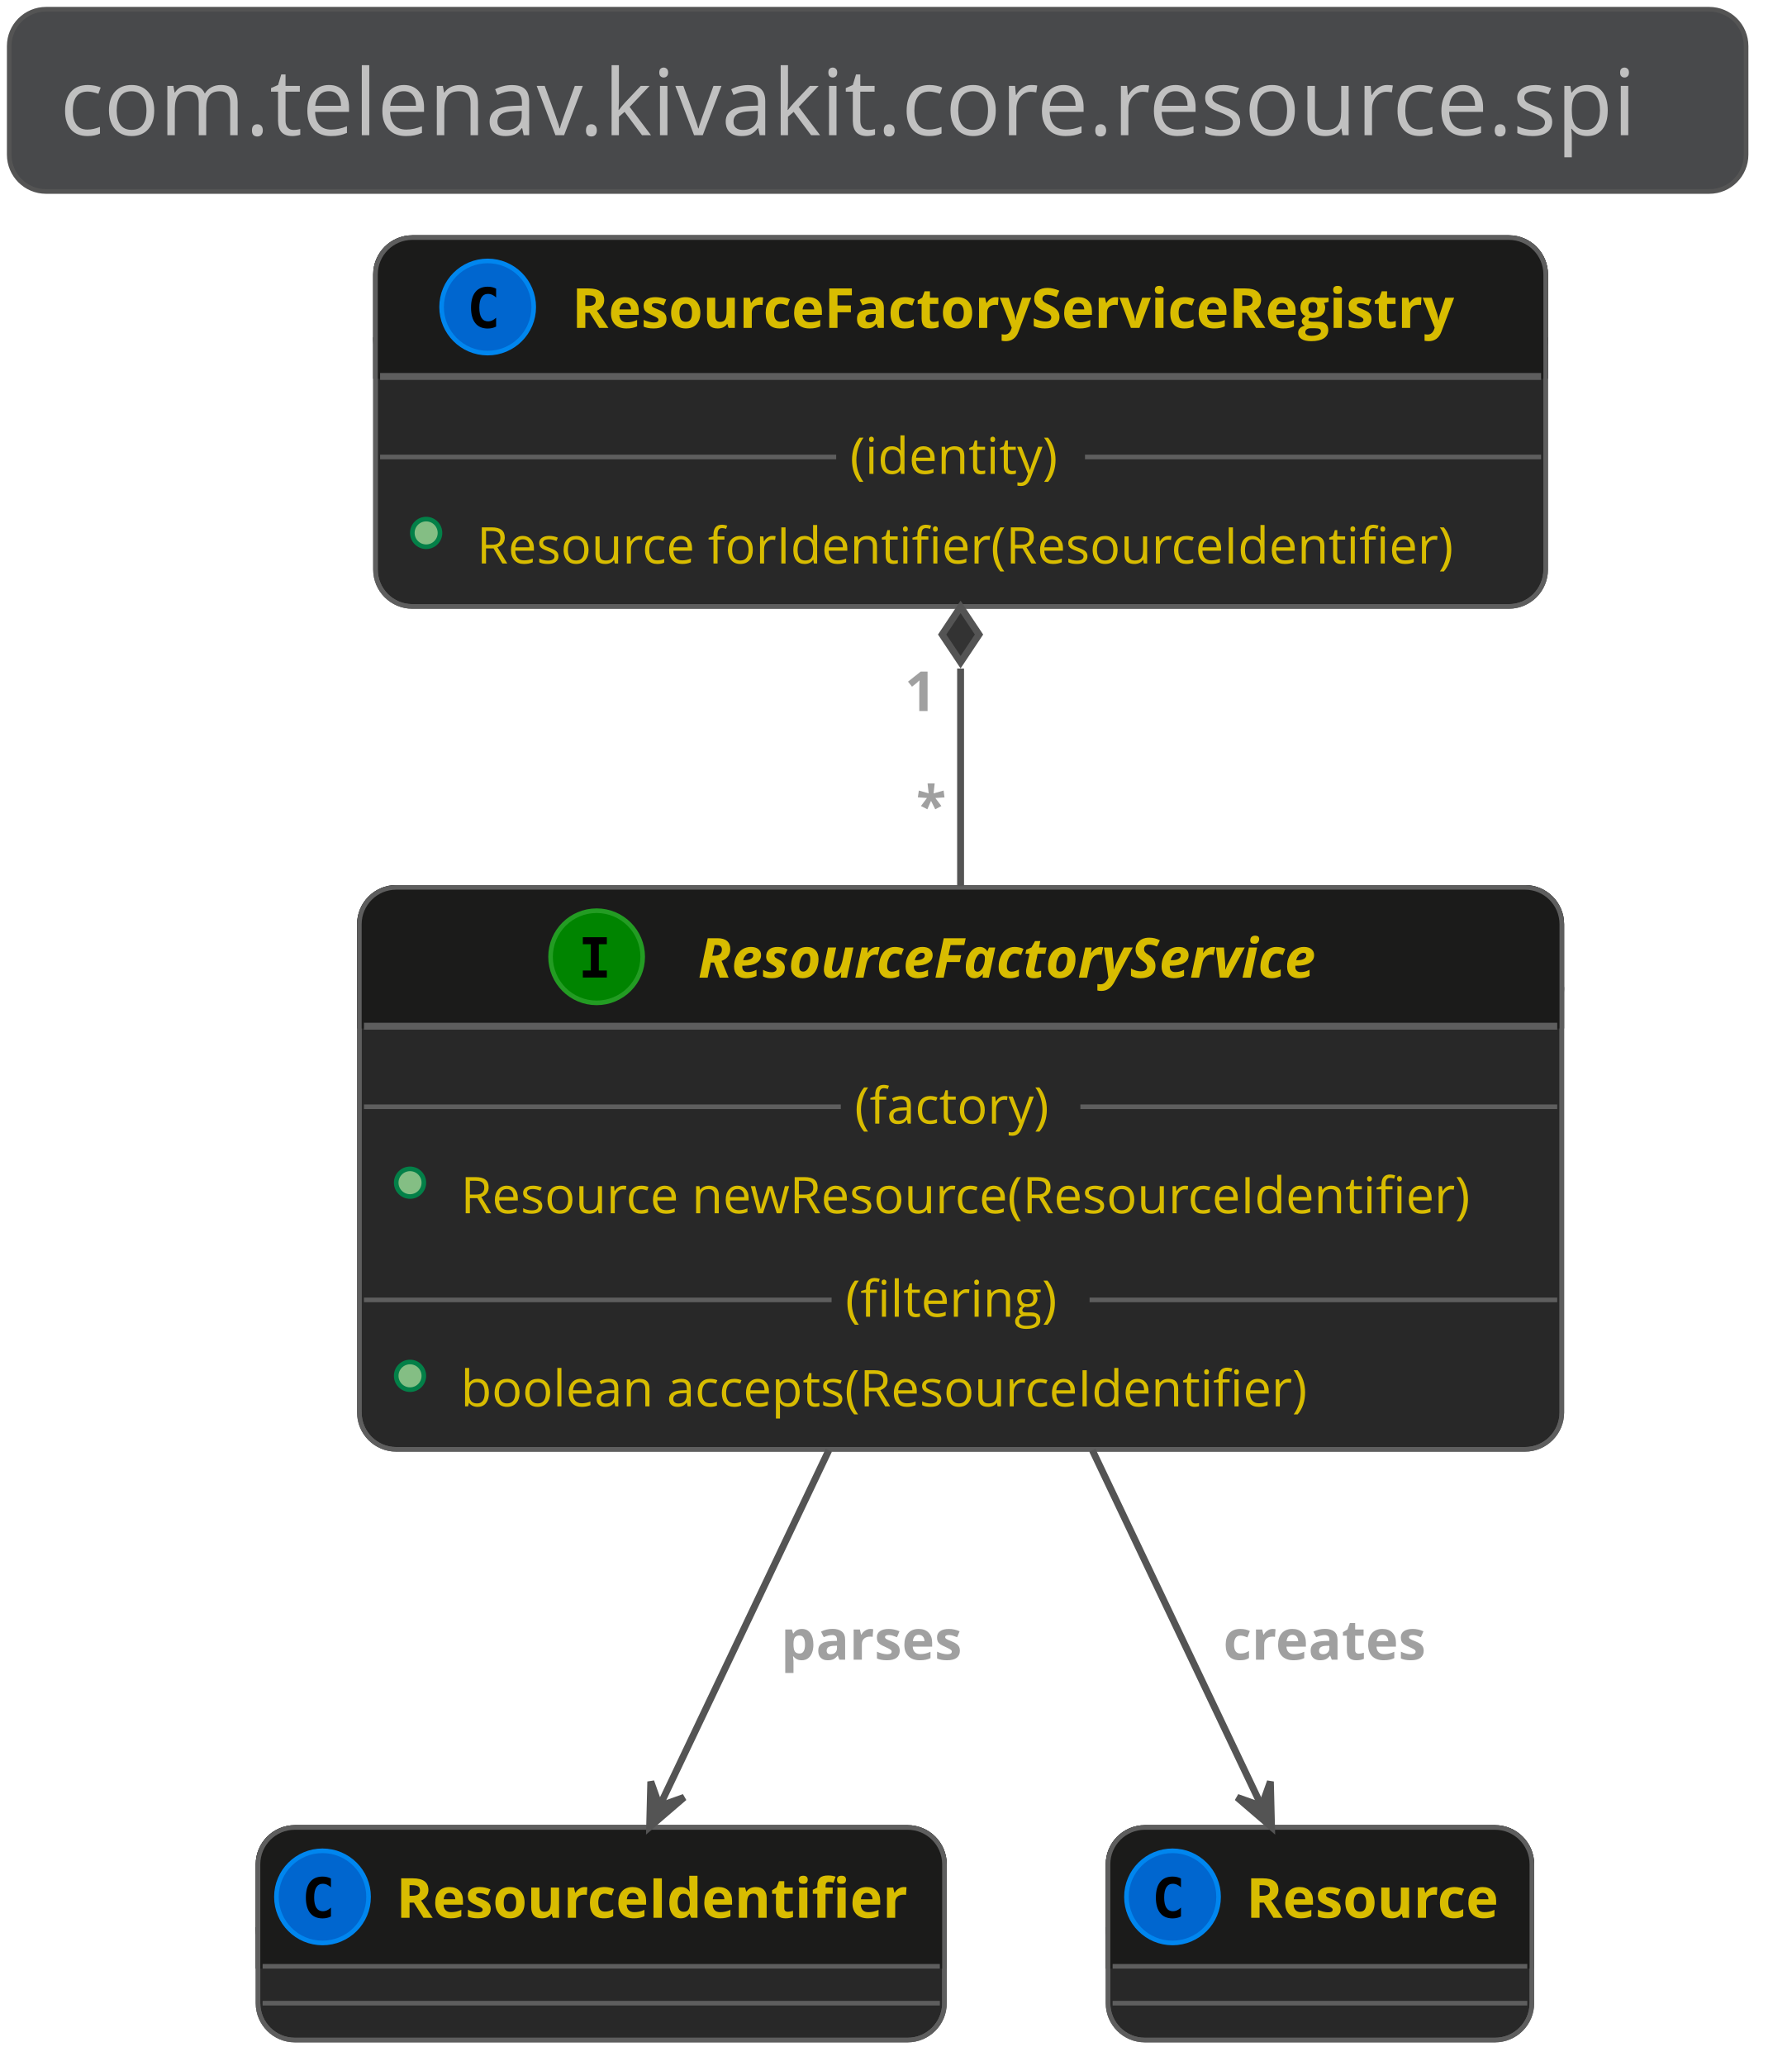
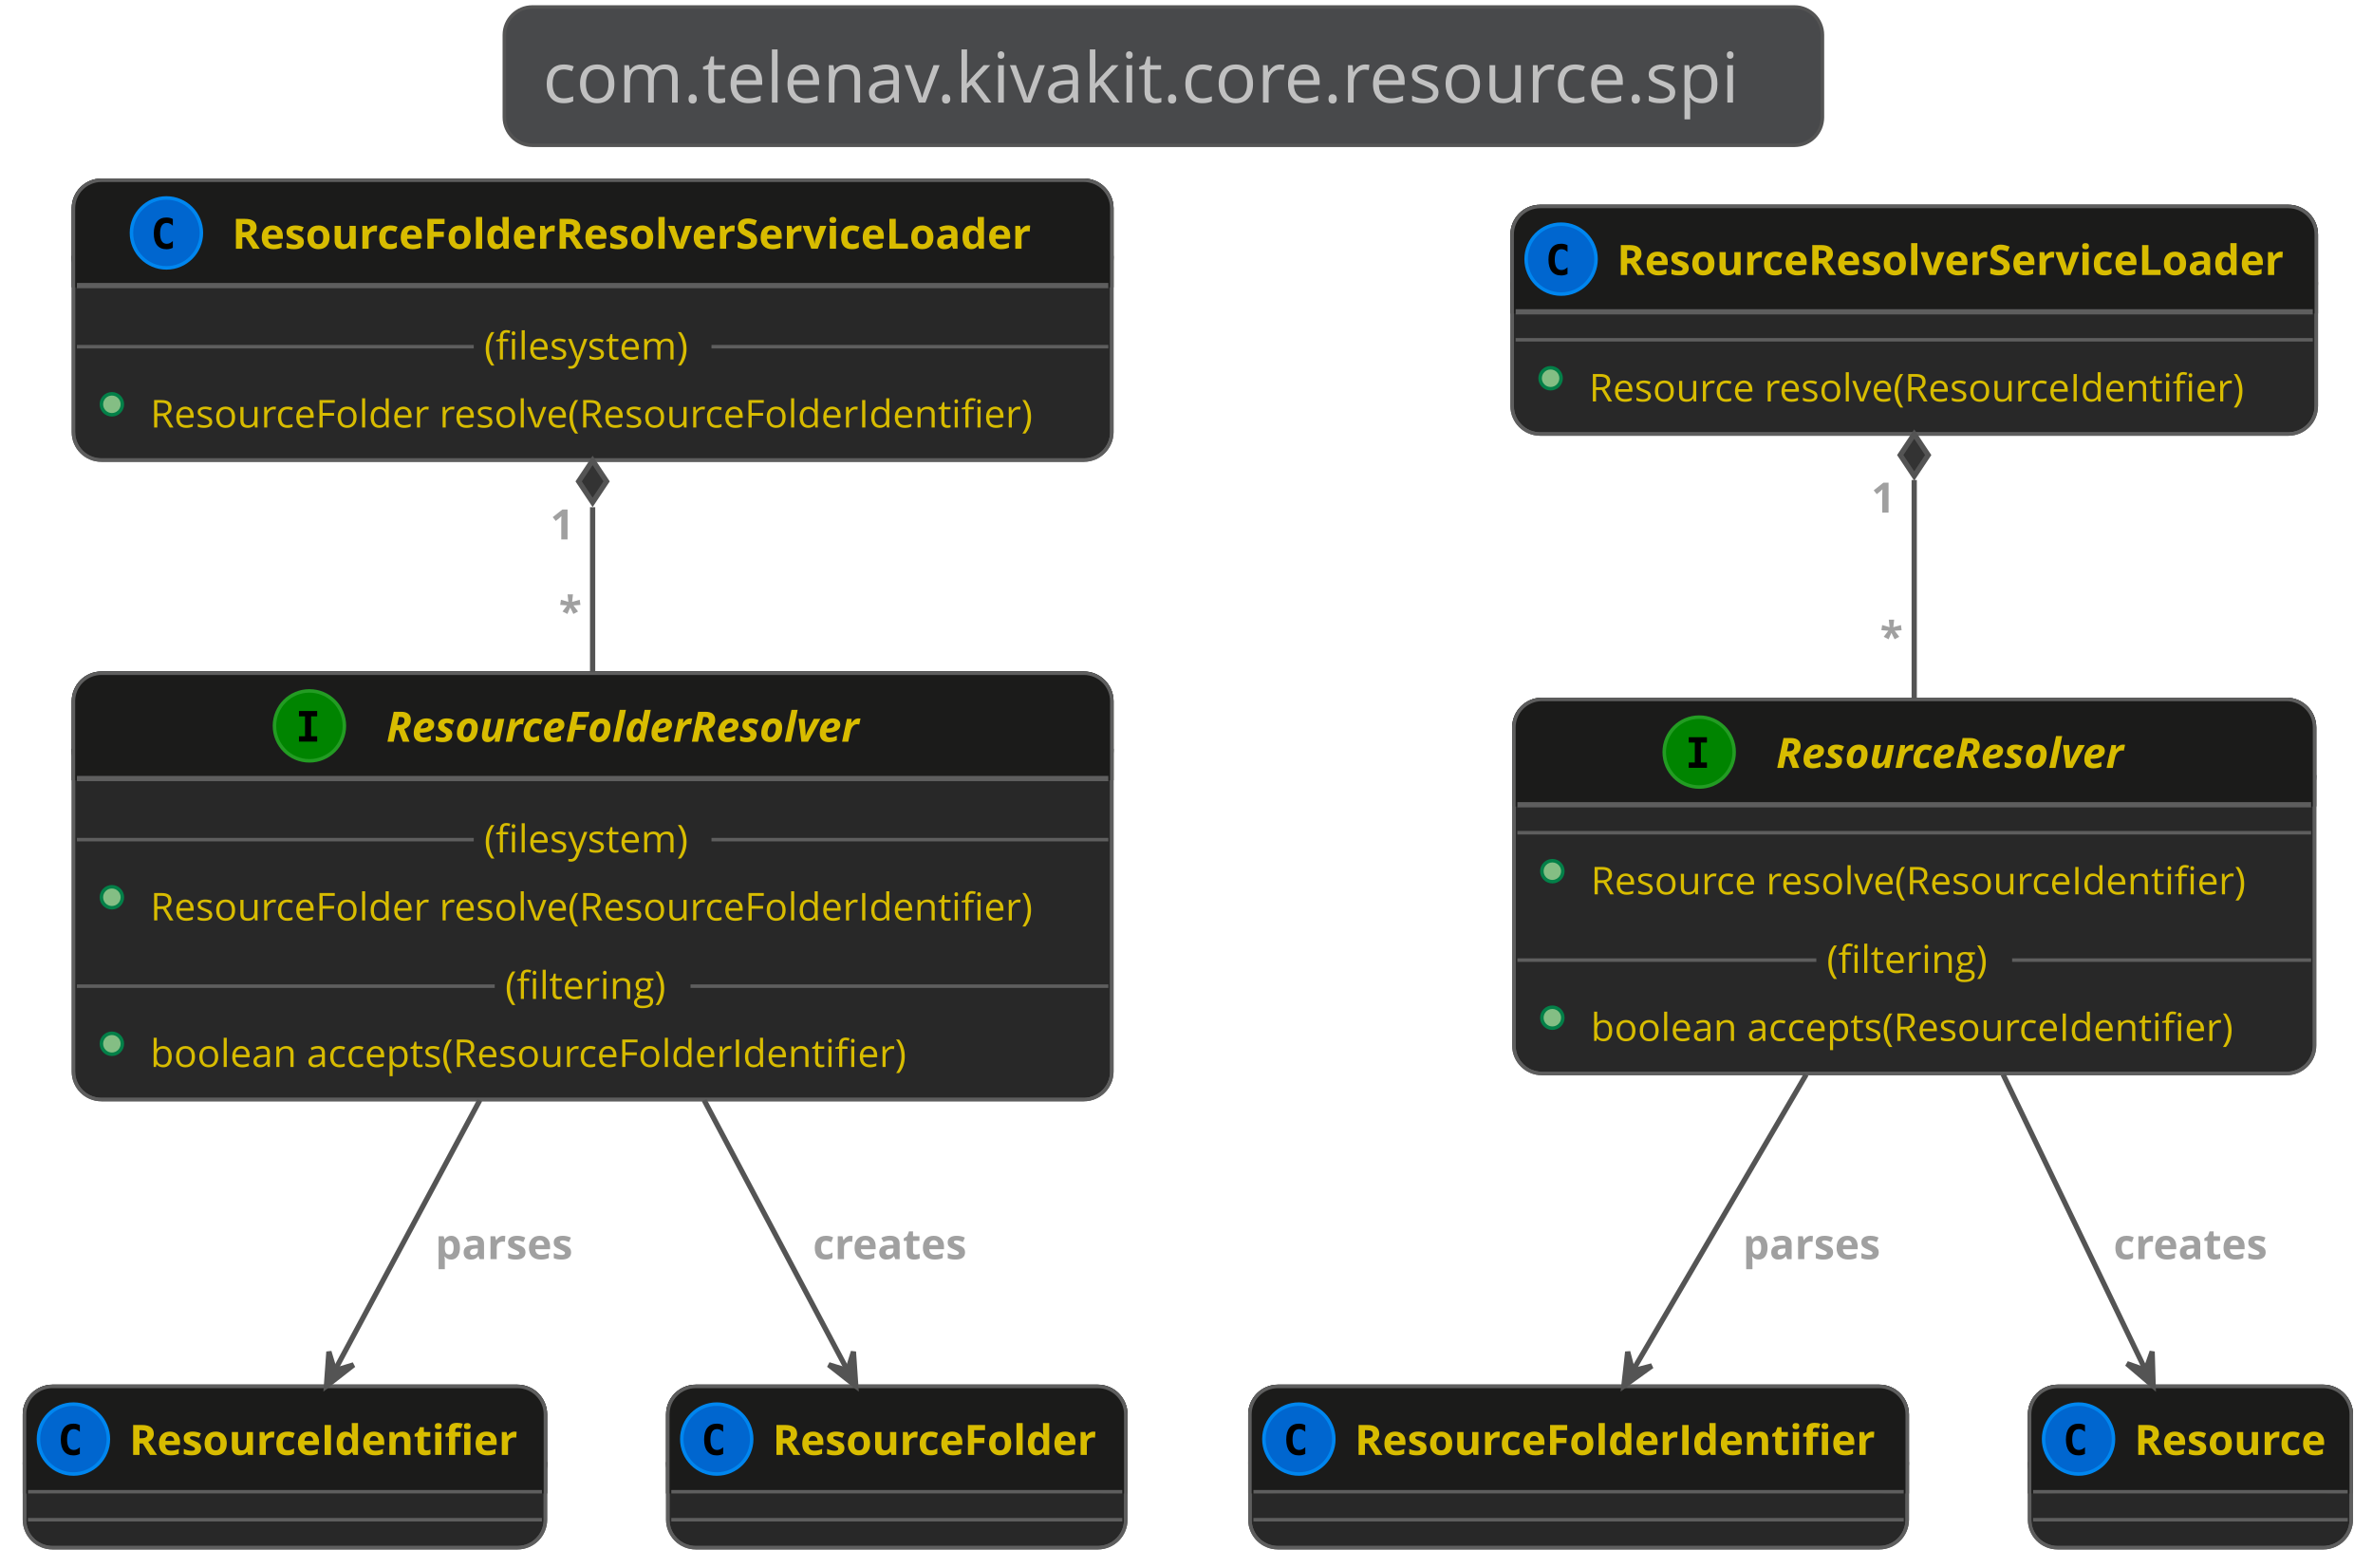
- <svg xmlns="http://www.w3.org/2000/svg" contentScriptType="application/ecmascript" contentStyleType="text/css" height="467.708px" preserveAspectRatio="none" style="width:405px;height:467px;background:#333333;" version="1.1" viewBox="0 0 405 467" width="405.208px" zoomAndPan="magnify">
+ <svg xmlns="http://www.w3.org/2000/svg" contentScriptType="application/ecmascript" contentStyleType="text/css" height="467.708px" preserveAspectRatio="none" style="width:707px;height:467px;background:#333333;" version="1.1" viewBox="0 0 707 467" width="707.292px" zoomAndPan="magnify">
  <defs />
  <g>
-     <rect fill="#48494B" height="41.203" rx="8.333" ry="8.333" style="stroke:#545454;stroke-width:1.042;" width="392.708" x="2.083" y="2.083" />
-     <text fill="#C0C0C0" font-family="Open Sans,Avenir,Nunito,Arial,Helvetica,SansSerif" font-size="20.833" lengthAdjust="spacing" textLength="369.792" x="13.542" y="30.558">com.telenav.kivakit.core.resource.spi</text>
-     <rect codeLine="8" fill="#282828" height="127.034" id="ResourceFactoryService" rx="8.333" ry="8.333" style="stroke:#5E5E5E;stroke-width:1.042;" width="271.875" x="81.25" y="200.578" />
-     <rect fill="#1B1B1A" height="31.388" rx="8.333" ry="8.333" style="stroke:#1B1B1A;stroke-width:1.042;" width="271.875" x="81.25" y="200.578" />
-     <rect fill="#1B1B1A" height="8.333" style="stroke:#1B1B1A;stroke-width:1.042;" width="271.875" x="81.25" y="223.633" />
-     <rect codeLine="8" fill="none" height="127.034" id="ResourceFactoryService" rx="8.333" ry="8.333" style="stroke:#5E5E5E;stroke-width:1.042;" width="271.875" x="81.25" y="200.578" />
-     <ellipse cx="134.896" cy="216.272" fill="#008400" rx="10.417" ry="10.417" style="stroke:#239C23;stroke-width:1.042;" />
-     <path d="M131.779,213.434 L131.779,211.847 L137.205,211.847 L137.205,213.434 L135.392,213.434 L135.392,219.373 L137.205,219.373 L137.205,220.959 L131.779,220.959 L131.779,219.373 L133.592,219.373 L133.592,213.434 Z " fill="#000000" />
-     <text fill="#D8BC00" font-family="Open Sans,Avenir,Nunito,Arial,Helvetica,SansSerif" font-size="12.5" font-style="italic" font-weight="bold" lengthAdjust="spacing" textLength="150" x="157.812" y="220.996">ResourceFactoryService</text>
-     <line style="stroke:#5E5E5E;stroke-width:1.562;" x1="82.292" x2="352.083" y1="231.966" y2="231.966" />
-     <ellipse cx="92.708" cy="267.336" fill="#84BE84" rx="3.125" ry="3.125" style="stroke:#038048;stroke-width:1.042;" />
-     <text fill="#D8BC00" font-family="Open Sans,Avenir,Nunito,Arial,Helvetica,SansSerif" font-size="11.458" lengthAdjust="spacing" textLength="239.583" x="104.167" y="274.247">Resource newResource(ResourceIdentifier)</text>
-     <line style="stroke:#5E5E5E;stroke-width:1.042;" x1="82.292" x2="190.104" y1="250.172" y2="250.172" />
-     <text fill="#D8BC00" font-family="Open Sans,Avenir,Nunito,Arial,Helvetica,SansSerif" font-size="11.458" lengthAdjust="spacing" textLength="47.917" x="193.229" y="253.982">(factory)</text>
-     <line style="stroke:#5E5E5E;stroke-width:1.042;" x1="244.271" x2="352.083" y1="250.172" y2="250.172" />
-     <ellipse cx="92.708" cy="310.992" fill="#84BE84" rx="3.125" ry="3.125" style="stroke:#038048;stroke-width:1.042;" />
-     <text fill="#D8BC00" font-family="Open Sans,Avenir,Nunito,Arial,Helvetica,SansSerif" font-size="11.458" lengthAdjust="spacing" textLength="201.042" x="104.167" y="317.904">boolean accepts(ResourceIdentifier)</text>
-     <line style="stroke:#5E5E5E;stroke-width:1.042;" x1="82.292" x2="188.021" y1="293.828" y2="293.828" />
-     <text fill="#D8BC00" font-family="Open Sans,Avenir,Nunito,Arial,Helvetica,SansSerif" font-size="11.458" lengthAdjust="spacing" textLength="52.083" x="191.146" y="297.638">(filtering)</text>
-     <line style="stroke:#5E5E5E;stroke-width:1.042;" x1="246.354" x2="352.083" y1="293.828" y2="293.828" />
-     <rect fill="#282828" height="48.055" id="ResourceIdentifier" rx="8.333" ry="8.333" style="stroke:#5E5E5E;stroke-width:1.042;" width="155.208" x="58.333" y="413.078" />
-     <rect fill="#1B1B1A" height="31.388" rx="8.333" ry="8.333" style="stroke:#1B1B1A;stroke-width:1.042;" width="155.208" x="58.333" y="413.078" />
-     <rect fill="#1B1B1A" height="8.333" style="stroke:#1B1B1A;stroke-width:1.042;" width="155.208" x="58.333" y="436.133" />
-     <rect fill="none" height="48.055" id="ResourceIdentifier" rx="8.333" ry="8.333" style="stroke:#5E5E5E;stroke-width:1.042;" width="155.208" x="58.333" y="413.078" />
-     <ellipse cx="72.917" cy="428.772" fill="#0066CF" rx="10.417" ry="10.417" style="stroke:#0086EF;stroke-width:1.042;" />
-     <path d="M74.827,433.197 Q74.4,433.417 73.93,433.527 Q73.46,433.637 72.941,433.637 Q71.098,433.637 70.127,432.422 Q69.157,431.207 69.157,428.912 Q69.157,426.611 70.127,425.397 Q71.098,424.182 72.941,424.182 Q73.46,424.182 73.936,424.292 Q74.412,424.402 74.827,424.622 L74.827,426.623 Q74.363,426.196 73.927,425.998 Q73.49,425.8 73.026,425.8 Q72.038,425.8 71.534,426.584 Q71.031,427.368 71.031,428.912 Q71.031,430.45 71.534,431.235 Q72.038,432.019 73.026,432.019 Q73.49,432.019 73.927,431.821 Q74.363,431.622 74.827,431.195 Z " fill="#000000" />
-     <text fill="#D8BC00" font-family="Open Sans,Avenir,Nunito,Arial,Helvetica,SansSerif" font-size="12.5" font-weight="bold" lengthAdjust="spacing" textLength="117.708" x="89.583" y="433.496">ResourceIdentifier</text>
-     <line style="stroke:#5E5E5E;stroke-width:1.042;" x1="59.375" x2="212.5" y1="444.466" y2="444.466" />
-     <line style="stroke:#5E5E5E;stroke-width:1.042;" x1="59.375" x2="212.5" y1="452.8" y2="452.8" />
-     <rect fill="#282828" height="48.055" id="Resource" rx="8.333" ry="8.333" style="stroke:#5E5E5E;stroke-width:1.042;" width="95.833" x="250.521" y="413.078" />
-     <rect fill="#1B1B1A" height="31.388" rx="8.333" ry="8.333" style="stroke:#1B1B1A;stroke-width:1.042;" width="95.833" x="250.521" y="413.078" />
-     <rect fill="#1B1B1A" height="8.333" style="stroke:#1B1B1A;stroke-width:1.042;" width="95.833" x="250.521" y="436.133" />
-     <rect fill="none" height="48.055" id="Resource" rx="8.333" ry="8.333" style="stroke:#5E5E5E;stroke-width:1.042;" width="95.833" x="250.521" y="413.078" />
-     <ellipse cx="265.104" cy="428.772" fill="#0066CF" rx="10.417" ry="10.417" style="stroke:#0086EF;stroke-width:1.042;" />
-     <path d="M267.015,433.197 Q266.587,433.417 266.117,433.527 Q265.647,433.637 265.129,433.637 Q263.285,433.637 262.315,432.422 Q261.344,431.207 261.344,428.912 Q261.344,426.611 262.315,425.397 Q263.285,424.182 265.129,424.182 Q265.647,424.182 266.123,424.292 Q266.599,424.402 267.015,424.622 L267.015,426.623 Q266.551,426.196 266.114,425.998 Q265.678,425.8 265.214,425.8 Q264.225,425.8 263.722,426.584 Q263.218,427.368 263.218,428.912 Q263.218,430.45 263.722,431.235 Q264.225,432.019 265.214,432.019 Q265.678,432.019 266.114,431.821 Q266.551,431.622 267.015,431.195 Z " fill="#000000" />
-     <text fill="#D8BC00" font-family="Open Sans,Avenir,Nunito,Arial,Helvetica,SansSerif" font-size="12.5" font-weight="bold" lengthAdjust="spacing" textLength="58.333" x="281.771" y="433.496">Resource</text>
-     <line style="stroke:#5E5E5E;stroke-width:1.042;" x1="251.562" x2="345.312" y1="444.466" y2="444.466" />
-     <line style="stroke:#5E5E5E;stroke-width:1.042;" x1="251.562" x2="345.312" y1="452.8" y2="452.8" />
-     <rect codeLine="17" fill="#282828" height="83.378" id="ResourceFactoryServiceRegistry" rx="8.333" ry="8.333" style="stroke:#5E5E5E;stroke-width:1.042;" width="264.583" x="84.896" y="53.703" />
-     <rect fill="#1B1B1A" height="31.388" rx="8.333" ry="8.333" style="stroke:#1B1B1A;stroke-width:1.042;" width="264.583" x="84.896" y="53.703" />
-     <rect fill="#1B1B1A" height="8.333" style="stroke:#1B1B1A;stroke-width:1.042;" width="264.583" x="84.896" y="76.758" />
-     <rect codeLine="17" fill="none" height="83.378" id="ResourceFactoryServiceRegistry" rx="8.333" ry="8.333" style="stroke:#5E5E5E;stroke-width:1.042;" width="264.583" x="84.896" y="53.703" />
-     <ellipse cx="110.26" cy="69.397" fill="#0066CF" rx="10.417" ry="10.417" style="stroke:#0086EF;stroke-width:1.042;" />
-     <path d="M112.171,73.822 Q111.744,74.042 111.274,74.152 Q110.804,74.261 110.285,74.261 Q108.442,74.261 107.471,73.047 Q106.501,71.832 106.501,69.537 Q106.501,67.236 107.471,66.022 Q108.442,64.807 110.285,64.807 Q110.804,64.807 111.28,64.917 Q111.756,65.027 112.171,65.247 L112.171,67.249 Q111.707,66.821 111.27,66.623 Q110.834,66.425 110.37,66.425 Q109.382,66.425 108.878,67.209 Q108.374,67.993 108.374,69.537 Q108.374,71.075 108.878,71.86 Q109.382,72.644 110.37,72.644 Q110.834,72.644 111.27,72.446 Q111.707,72.247 112.171,71.82 Z " fill="#000000" />
-     <text fill="#D8BC00" font-family="Open Sans,Avenir,Nunito,Arial,Helvetica,SansSerif" font-size="12.5" font-weight="bold" lengthAdjust="spacing" textLength="203.125" x="129.323" y="74.121">ResourceFactoryServiceRegistry</text>
-     <line style="stroke:#5E5E5E;stroke-width:1.562;" x1="85.938" x2="348.438" y1="85.091" y2="85.091" />
-     <ellipse cx="96.354" cy="120.461" fill="#84BE84" rx="3.125" ry="3.125" style="stroke:#038048;stroke-width:1.042;" />
-     <text fill="#D8BC00" font-family="Open Sans,Avenir,Nunito,Arial,Helvetica,SansSerif" font-size="11.458" lengthAdjust="spacing" textLength="232.292" x="107.812" y="127.372">Resource forIdentifier(ResourceIdentifier)</text>
-     <line style="stroke:#5E5E5E;stroke-width:1.042;" x1="85.938" x2="189.062" y1="103.297" y2="103.297" />
-     <text fill="#D8BC00" font-family="Open Sans,Avenir,Nunito,Arial,Helvetica,SansSerif" font-size="11.458" lengthAdjust="spacing" textLength="50" x="192.188" y="107.106">(identity)</text>
-     <line style="stroke:#5E5E5E;stroke-width:1.042;" x1="245.312" x2="348.438" y1="103.297" y2="103.297" />
-     <path codeLine="6" d="M187.396,327.807 C174.26,355.421 159.49,386.474 149.156,408.203 " fill="none" id="ResourceFactoryService-to-ResourceIdentifier" style="stroke:#545454;stroke-width:1.562;" />
-     <polygon fill="#545454" points="146.885,412.963,154.67,406.281,149.119,408.258,147.142,402.707,146.885,412.963" style="stroke:#545454;stroke-width:1.562;" />
-     <text fill="#A0A0A0" font-family="Open Sans,Avenir,Nunito,Arial,Helvetica,SansSerif" font-size="12.5" font-weight="bold" lengthAdjust="spacing" textLength="42.708" x="176.562" y="375.163">parses</text>
-     <path codeLine="7" d="M246.979,327.807 C260.115,355.421 274.885,386.474 285.219,408.203 " fill="none" id="ResourceFactoryService-to-Resource" style="stroke:#545454;stroke-width:1.562;" />
-     <polygon fill="#545454" points="287.49,412.963,287.233,402.707,285.256,408.258,279.705,406.281,287.49,412.963" style="stroke:#545454;stroke-width:1.562;" />
-     <text fill="#A0A0A0" font-family="Open Sans,Avenir,Nunito,Arial,Helvetica,SansSerif" font-size="12.5" font-weight="bold" lengthAdjust="spacing" textLength="45.833" x="276.562" y="375.163">creates</text>
-     <path codeLine="16" d="M217.188,151.119 C217.188,166.849 217.188,184.13 217.188,200.317 " fill="none" id="ResourceFactoryServiceRegistry-backto-ResourceFactoryService" style="stroke:#545454;stroke-width:1.562;" />
-     <polygon fill="#333333" points="217.188,137.182,213.021,143.432,217.188,149.682,221.354,143.432,217.188,137.182" style="stroke:#545454;stroke-width:1.562;" />
-     <text fill="#A0A0A0" font-family="Open Sans,Avenir,Nunito,Arial,Helvetica,SansSerif" font-size="12.5" font-weight="bold" lengthAdjust="spacing" textLength="8.333" x="204.567" y="160.723">1</text>
-     <text fill="#A0A0A0" font-family="Open Sans,Avenir,Nunito,Arial,Helvetica,SansSerif" font-size="12.5" font-weight="bold" lengthAdjust="spacing" textLength="6.25" x="207.129" y="186.587">*</text>
+     <rect fill="#48494B" height="41.203" rx="8.333" ry="8.333" style="stroke:#545454;stroke-width:1.042;" width="392.708" x="150.26" y="2.083" />
+     <text fill="#C0C0C0" font-family="Open Sans,Avenir,Nunito,Arial,Helvetica,SansSerif" font-size="20.833" lengthAdjust="spacing" textLength="369.792" x="161.719" y="30.558">com.telenav.kivakit.core.resource.spi</text>
+     <rect codeLine="8" fill="#282828" height="127.034" id="ResourceFolderResolver" rx="8.333" ry="8.333" style="stroke:#5E5E5E;stroke-width:1.042;" width="309.375" x="21.875" y="200.578" />
+     <rect fill="#1B1B1A" height="31.388" rx="8.333" ry="8.333" style="stroke:#1B1B1A;stroke-width:1.042;" width="309.375" x="21.875" y="200.578" />
+     <rect fill="#1B1B1A" height="8.333" style="stroke:#1B1B1A;stroke-width:1.042;" width="309.375" x="21.875" y="223.633" />
+     <rect codeLine="8" fill="none" height="127.034" id="ResourceFolderResolver" rx="8.333" ry="8.333" style="stroke:#5E5E5E;stroke-width:1.042;" width="309.375" x="21.875" y="200.578" />
+     <ellipse cx="92.188" cy="216.272" fill="#008400" rx="10.417" ry="10.417" style="stroke:#239C23;stroke-width:1.042;" />
+     <path d="M89.071,213.434 L89.071,211.847 L94.497,211.847 L94.497,213.434 L92.684,213.434 L92.684,219.373 L94.497,219.373 L94.497,220.959 L89.071,220.959 L89.071,219.373 L90.883,219.373 L90.883,213.434 Z " fill="#000000" />
+     <text fill="#D8BC00" font-family="Open Sans,Avenir,Nunito,Arial,Helvetica,SansSerif" font-size="12.5" font-style="italic" font-weight="bold" lengthAdjust="spacing" textLength="154.167" x="115.104" y="220.996">ResourceFolderResolver</text>
+     <line style="stroke:#5E5E5E;stroke-width:1.562;" x1="22.917" x2="330.208" y1="231.966" y2="231.966" />
+     <ellipse cx="33.333" cy="267.336" fill="#84BE84" rx="3.125" ry="3.125" style="stroke:#038048;stroke-width:1.042;" />
+     <text fill="#D8BC00" font-family="Open Sans,Avenir,Nunito,Arial,Helvetica,SansSerif" font-size="11.458" lengthAdjust="spacing" textLength="277.083" x="44.792" y="274.247">ResourceFolder resolve(ResourceFolderIdentifier)</text>
+     <line style="stroke:#5E5E5E;stroke-width:1.042;" x1="22.917" x2="141.146" y1="250.172" y2="250.172" />
+     <text fill="#D8BC00" font-family="Open Sans,Avenir,Nunito,Arial,Helvetica,SansSerif" font-size="11.458" lengthAdjust="spacing" textLength="64.583" x="144.271" y="253.982">(filesystem)</text>
+     <line style="stroke:#5E5E5E;stroke-width:1.042;" x1="211.979" x2="330.208" y1="250.172" y2="250.172" />
+     <ellipse cx="33.333" cy="310.992" fill="#84BE84" rx="3.125" ry="3.125" style="stroke:#038048;stroke-width:1.042;" />
+     <text fill="#D8BC00" font-family="Open Sans,Avenir,Nunito,Arial,Helvetica,SansSerif" font-size="11.458" lengthAdjust="spacing" textLength="236.458" x="44.792" y="317.904">boolean accepts(ResourceFolderIdentifier)</text>
+     <line style="stroke:#5E5E5E;stroke-width:1.042;" x1="22.917" x2="147.396" y1="293.828" y2="293.828" />
+     <text fill="#D8BC00" font-family="Open Sans,Avenir,Nunito,Arial,Helvetica,SansSerif" font-size="11.458" lengthAdjust="spacing" textLength="52.083" x="150.521" y="297.638">(filtering)</text>
+     <line style="stroke:#5E5E5E;stroke-width:1.042;" x1="205.729" x2="330.208" y1="293.828" y2="293.828" />
+     <rect fill="#282828" height="48.055" id="ResourceIdentifier" rx="8.333" ry="8.333" style="stroke:#5E5E5E;stroke-width:1.042;" width="155.208" x="7.292" y="413.078" />
+     <rect fill="#1B1B1A" height="31.388" rx="8.333" ry="8.333" style="stroke:#1B1B1A;stroke-width:1.042;" width="155.208" x="7.292" y="413.078" />
+     <rect fill="#1B1B1A" height="8.333" style="stroke:#1B1B1A;stroke-width:1.042;" width="155.208" x="7.292" y="436.133" />
+     <rect fill="none" height="48.055" id="ResourceIdentifier" rx="8.333" ry="8.333" style="stroke:#5E5E5E;stroke-width:1.042;" width="155.208" x="7.292" y="413.078" />
+     <ellipse cx="21.875" cy="428.772" fill="#0066CF" rx="10.417" ry="10.417" style="stroke:#0086EF;stroke-width:1.042;" />
+     <path d="M23.785,433.197 Q23.358,433.417 22.888,433.527 Q22.418,433.637 21.899,433.637 Q20.056,433.637 19.086,432.422 Q18.115,431.207 18.115,428.912 Q18.115,426.611 19.086,425.397 Q20.056,424.182 21.899,424.182 Q22.418,424.182 22.894,424.292 Q23.37,424.402 23.785,424.622 L23.785,426.623 Q23.322,426.196 22.885,425.998 Q22.449,425.8 21.985,425.8 Q20.996,425.8 20.493,426.584 Q19.989,427.368 19.989,428.912 Q19.989,430.45 20.493,431.235 Q20.996,432.019 21.985,432.019 Q22.449,432.019 22.885,431.821 Q23.322,431.622 23.785,431.195 Z " fill="#000000" />
+     <text fill="#D8BC00" font-family="Open Sans,Avenir,Nunito,Arial,Helvetica,SansSerif" font-size="12.5" font-weight="bold" lengthAdjust="spacing" textLength="117.708" x="38.542" y="433.496">ResourceIdentifier</text>
+     <line style="stroke:#5E5E5E;stroke-width:1.042;" x1="8.333" x2="161.458" y1="444.466" y2="444.466" />
+     <line style="stroke:#5E5E5E;stroke-width:1.042;" x1="8.333" x2="161.458" y1="452.8" y2="452.8" />
+     <rect fill="#282828" height="48.055" id="ResourceFolder" rx="8.333" ry="8.333" style="stroke:#5E5E5E;stroke-width:1.042;" width="136.458" x="198.958" y="413.078" />
+     <rect fill="#1B1B1A" height="31.388" rx="8.333" ry="8.333" style="stroke:#1B1B1A;stroke-width:1.042;" width="136.458" x="198.958" y="413.078" />
+     <rect fill="#1B1B1A" height="8.333" style="stroke:#1B1B1A;stroke-width:1.042;" width="136.458" x="198.958" y="436.133" />
+     <rect fill="none" height="48.055" id="ResourceFolder" rx="8.333" ry="8.333" style="stroke:#5E5E5E;stroke-width:1.042;" width="136.458" x="198.958" y="413.078" />
+     <ellipse cx="213.542" cy="428.772" fill="#0066CF" rx="10.417" ry="10.417" style="stroke:#0086EF;stroke-width:1.042;" />
+     <path d="M215.452,433.197 Q215.025,433.417 214.555,433.527 Q214.085,433.637 213.566,433.637 Q211.723,433.637 210.752,432.422 Q209.782,431.207 209.782,428.912 Q209.782,426.611 210.752,425.397 Q211.723,424.182 213.566,424.182 Q214.085,424.182 214.561,424.292 Q215.037,424.402 215.452,424.622 L215.452,426.623 Q214.988,426.196 214.552,425.998 Q214.115,425.8 213.651,425.8 Q212.663,425.8 212.159,426.584 Q211.656,427.368 211.656,428.912 Q211.656,430.45 212.159,431.235 Q212.663,432.019 213.651,432.019 Q214.115,432.019 214.552,431.821 Q214.988,431.622 215.452,431.195 Z " fill="#000000" />
+     <text fill="#D8BC00" font-family="Open Sans,Avenir,Nunito,Arial,Helvetica,SansSerif" font-size="12.5" font-weight="bold" lengthAdjust="spacing" textLength="98.958" x="230.208" y="433.496">ResourceFolder</text>
+     <line style="stroke:#5E5E5E;stroke-width:1.042;" x1="200" x2="334.375" y1="444.466" y2="444.466" />
+     <line style="stroke:#5E5E5E;stroke-width:1.042;" x1="200" x2="334.375" y1="452.8" y2="452.8" />
+     <rect codeLine="17" fill="#282828" height="83.378" id="ResourceFolderResolverServiceLoader" rx="8.333" ry="8.333" style="stroke:#5E5E5E;stroke-width:1.042;" width="309.375" x="21.875" y="53.703" />
+     <rect fill="#1B1B1A" height="31.388" rx="8.333" ry="8.333" style="stroke:#1B1B1A;stroke-width:1.042;" width="309.375" x="21.875" y="53.703" />
+     <rect fill="#1B1B1A" height="8.333" style="stroke:#1B1B1A;stroke-width:1.042;" width="309.375" x="21.875" y="76.758" />
+     <rect codeLine="17" fill="none" height="83.378" id="ResourceFolderResolverServiceLoader" rx="8.333" ry="8.333" style="stroke:#5E5E5E;stroke-width:1.042;" width="309.375" x="21.875" y="53.703" />
+     <ellipse cx="49.583" cy="69.397" fill="#0066CF" rx="10.417" ry="10.417" style="stroke:#0086EF;stroke-width:1.042;" />
+     <path d="M51.494,73.822 Q51.066,74.042 50.596,74.152 Q50.127,74.261 49.608,74.261 Q47.764,74.261 46.794,73.047 Q45.824,71.832 45.824,69.537 Q45.824,67.236 46.794,66.022 Q47.764,64.807 49.608,64.807 Q50.127,64.807 50.603,64.917 Q51.079,65.027 51.494,65.247 L51.494,67.249 Q51.03,66.821 50.593,66.623 Q50.157,66.425 49.693,66.425 Q48.704,66.425 48.201,67.209 Q47.697,67.993 47.697,69.537 Q47.697,71.075 48.201,71.86 Q48.704,72.644 49.693,72.644 Q50.157,72.644 50.593,72.446 Q51.03,72.247 51.494,71.82 Z " fill="#000000" />
+     <text fill="#D8BC00" font-family="Open Sans,Avenir,Nunito,Arial,Helvetica,SansSerif" font-size="12.5" font-weight="bold" lengthAdjust="spacing" textLength="242.708" x="69.167" y="74.121">ResourceFolderResolverServiceLoader</text>
+     <line style="stroke:#5E5E5E;stroke-width:1.562;" x1="22.917" x2="330.208" y1="85.091" y2="85.091" />
+     <ellipse cx="33.333" cy="120.461" fill="#84BE84" rx="3.125" ry="3.125" style="stroke:#038048;stroke-width:1.042;" />
+     <text fill="#D8BC00" font-family="Open Sans,Avenir,Nunito,Arial,Helvetica,SansSerif" font-size="11.458" lengthAdjust="spacing" textLength="277.083" x="44.792" y="127.372">ResourceFolder resolve(ResourceFolderIdentifier)</text>
+     <line style="stroke:#5E5E5E;stroke-width:1.042;" x1="22.917" x2="141.146" y1="103.297" y2="103.297" />
+     <text fill="#D8BC00" font-family="Open Sans,Avenir,Nunito,Arial,Helvetica,SansSerif" font-size="11.458" lengthAdjust="spacing" textLength="64.583" x="144.271" y="107.106">(filesystem)</text>
+     <line style="stroke:#5E5E5E;stroke-width:1.042;" x1="211.979" x2="330.208" y1="103.297" y2="103.297" />
+     <rect codeLine="25" fill="#282828" height="111.456" id="ResourceResolver" rx="8.333" ry="8.333" style="stroke:#5E5E5E;stroke-width:1.042;" width="238.542" x="451.042" y="208.39" />
+     <rect fill="#1B1B1A" height="31.388" rx="8.333" ry="8.333" style="stroke:#1B1B1A;stroke-width:1.042;" width="238.542" x="451.042" y="208.39" />
+     <rect fill="#1B1B1A" height="8.333" style="stroke:#1B1B1A;stroke-width:1.042;" width="238.542" x="451.042" y="231.445" />
+     <rect codeLine="25" fill="none" height="111.456" id="ResourceResolver" rx="8.333" ry="8.333" style="stroke:#5E5E5E;stroke-width:1.042;" width="238.542" x="451.042" y="208.39" />
+     <ellipse cx="506.25" cy="224.084" fill="#008400" rx="10.417" ry="10.417" style="stroke:#239C23;stroke-width:1.042;" />
+     <path d="M503.133,221.246 L503.133,219.659 L508.559,219.659 L508.559,221.246 L506.746,221.246 L506.746,227.185 L508.559,227.185 L508.559,228.772 L503.133,228.772 L503.133,227.185 L504.946,227.185 L504.946,221.246 Z " fill="#000000" />
+     <text fill="#D8BC00" font-family="Open Sans,Avenir,Nunito,Arial,Helvetica,SansSerif" font-size="12.5" font-style="italic" font-weight="bold" lengthAdjust="spacing" textLength="113.542" x="529.167" y="228.809">ResourceResolver</text>
+     <line style="stroke:#5E5E5E;stroke-width:1.562;" x1="452.083" x2="688.542" y1="239.779" y2="239.779" />
+     <line style="stroke:#5E5E5E;stroke-width:1.042;" x1="452.083" x2="688.542" y1="248.112" y2="248.112" />
+     <ellipse cx="462.5" cy="259.57" fill="#84BE84" rx="3.125" ry="3.125" style="stroke:#038048;stroke-width:1.042;" />
+     <text fill="#D8BC00" font-family="Open Sans,Avenir,Nunito,Arial,Helvetica,SansSerif" font-size="11.458" lengthAdjust="spacing" textLength="206.25" x="473.958" y="266.481">Resource resolve(ResourceIdentifier)</text>
+     <ellipse cx="462.5" cy="303.227" fill="#84BE84" rx="3.125" ry="3.125" style="stroke:#038048;stroke-width:1.042;" />
+     <text fill="#D8BC00" font-family="Open Sans,Avenir,Nunito,Arial,Helvetica,SansSerif" font-size="11.458" lengthAdjust="spacing" textLength="201.042" x="473.958" y="310.138">boolean accepts(ResourceIdentifier)</text>
+     <line style="stroke:#5E5E5E;stroke-width:1.042;" x1="452.083" x2="541.146" y1="286.063" y2="286.063" />
+     <text fill="#D8BC00" font-family="Open Sans,Avenir,Nunito,Arial,Helvetica,SansSerif" font-size="11.458" lengthAdjust="spacing" textLength="52.083" x="544.271" y="289.872">(filtering)</text>
+     <line style="stroke:#5E5E5E;stroke-width:1.042;" x1="599.479" x2="688.542" y1="286.063" y2="286.063" />
+     <rect fill="#282828" height="48.055" id="ResourceFolderIdentifier" rx="8.333" ry="8.333" style="stroke:#5E5E5E;stroke-width:1.042;" width="195.833" x="372.396" y="413.078" />
+     <rect fill="#1B1B1A" height="31.388" rx="8.333" ry="8.333" style="stroke:#1B1B1A;stroke-width:1.042;" width="195.833" x="372.396" y="413.078" />
+     <rect fill="#1B1B1A" height="8.333" style="stroke:#1B1B1A;stroke-width:1.042;" width="195.833" x="372.396" y="436.133" />
+     <rect fill="none" height="48.055" id="ResourceFolderIdentifier" rx="8.333" ry="8.333" style="stroke:#5E5E5E;stroke-width:1.042;" width="195.833" x="372.396" y="413.078" />
+     <ellipse cx="386.979" cy="428.772" fill="#0066CF" rx="10.417" ry="10.417" style="stroke:#0086EF;stroke-width:1.042;" />
+     <path d="M388.89,433.197 Q388.462,433.417 387.992,433.527 Q387.522,433.637 387.004,433.637 Q385.16,433.637 384.19,432.422 Q383.219,431.207 383.219,428.912 Q383.219,426.611 384.19,425.397 Q385.16,424.182 387.004,424.182 Q387.522,424.182 387.998,424.292 Q388.474,424.402 388.89,424.622 L388.89,426.623 Q388.426,426.196 387.989,425.998 Q387.553,425.8 387.089,425.8 Q386.1,425.8 385.597,426.584 Q385.093,427.368 385.093,428.912 Q385.093,430.45 385.597,431.235 Q386.1,432.019 387.089,432.019 Q387.553,432.019 387.989,431.821 Q388.426,431.622 388.89,431.195 Z " fill="#000000" />
+     <text fill="#D8BC00" font-family="Open Sans,Avenir,Nunito,Arial,Helvetica,SansSerif" font-size="12.5" font-weight="bold" lengthAdjust="spacing" textLength="158.333" x="403.646" y="433.496">ResourceFolderIdentifier</text>
+     <line style="stroke:#5E5E5E;stroke-width:1.042;" x1="373.438" x2="567.188" y1="444.466" y2="444.466" />
+     <line style="stroke:#5E5E5E;stroke-width:1.042;" x1="373.438" x2="567.188" y1="452.8" y2="452.8" />
+     <rect fill="#282828" height="48.055" id="Resource" rx="8.333" ry="8.333" style="stroke:#5E5E5E;stroke-width:1.042;" width="95.833" x="604.688" y="413.078" />
+     <rect fill="#1B1B1A" height="31.388" rx="8.333" ry="8.333" style="stroke:#1B1B1A;stroke-width:1.042;" width="95.833" x="604.688" y="413.078" />
+     <rect fill="#1B1B1A" height="8.333" style="stroke:#1B1B1A;stroke-width:1.042;" width="95.833" x="604.688" y="436.133" />
+     <rect fill="none" height="48.055" id="Resource" rx="8.333" ry="8.333" style="stroke:#5E5E5E;stroke-width:1.042;" width="95.833" x="604.688" y="413.078" />
+     <ellipse cx="619.271" cy="428.772" fill="#0066CF" rx="10.417" ry="10.417" style="stroke:#0086EF;stroke-width:1.042;" />
+     <path d="M621.181,433.197 Q620.754,433.417 620.284,433.527 Q619.814,433.637 619.295,433.637 Q617.452,433.637 616.481,432.422 Q615.511,431.207 615.511,428.912 Q615.511,426.611 616.481,425.397 Q617.452,424.182 619.295,424.182 Q619.814,424.182 620.29,424.292 Q620.766,424.402 621.181,424.622 L621.181,426.623 Q620.717,426.196 620.281,425.998 Q619.845,425.8 619.381,425.8 Q618.392,425.8 617.888,426.584 Q617.385,427.368 617.385,428.912 Q617.385,430.45 617.888,431.235 Q618.392,432.019 619.381,432.019 Q619.845,432.019 620.281,431.821 Q620.717,431.622 621.181,431.195 Z " fill="#000000" />
+     <text fill="#D8BC00" font-family="Open Sans,Avenir,Nunito,Arial,Helvetica,SansSerif" font-size="12.5" font-weight="bold" lengthAdjust="spacing" textLength="58.333" x="635.938" y="433.496">Resource</text>
+     <line style="stroke:#5E5E5E;stroke-width:1.042;" x1="605.729" x2="699.479" y1="444.466" y2="444.466" />
+     <line style="stroke:#5E5E5E;stroke-width:1.042;" x1="605.729" x2="699.479" y1="452.8" y2="452.8" />
+     <rect codeLine="34" fill="#282828" height="67.8" id="ResourceResolverServiceLoader" rx="8.333" ry="8.333" style="stroke:#5E5E5E;stroke-width:1.042;" width="239.583" x="450.521" y="61.515" />
+     <rect fill="#1B1B1A" height="31.388" rx="8.333" ry="8.333" style="stroke:#1B1B1A;stroke-width:1.042;" width="239.583" x="450.521" y="61.515" />
+     <rect fill="#1B1B1A" height="8.333" style="stroke:#1B1B1A;stroke-width:1.042;" width="239.583" x="450.521" y="84.57" />
+     <rect codeLine="34" fill="none" height="67.8" id="ResourceResolverServiceLoader" rx="8.333" ry="8.333" style="stroke:#5E5E5E;stroke-width:1.042;" width="239.583" x="450.521" y="61.515" />
+     <ellipse cx="465.104" cy="77.21" fill="#0066CF" rx="10.417" ry="10.417" style="stroke:#0086EF;stroke-width:1.042;" />
+     <path d="M467.015,81.635 Q466.587,81.854 466.117,81.964 Q465.647,82.074 465.129,82.074 Q463.285,82.074 462.315,80.859 Q461.344,79.645 461.344,77.35 Q461.344,75.049 462.315,73.834 Q463.285,72.62 465.129,72.62 Q465.647,72.62 466.123,72.73 Q466.599,72.839 467.015,73.059 L467.015,75.061 Q466.551,74.634 466.114,74.435 Q465.678,74.237 465.214,74.237 Q464.225,74.237 463.722,75.021 Q463.218,75.806 463.218,77.35 Q463.218,78.888 463.722,79.672 Q464.225,80.457 465.214,80.457 Q465.678,80.457 466.114,80.258 Q466.551,80.06 467.015,79.633 Z " fill="#000000" />
+     <text fill="#D8BC00" font-family="Open Sans,Avenir,Nunito,Arial,Helvetica,SansSerif" font-size="12.5" font-weight="bold" lengthAdjust="spacing" textLength="202.083" x="481.771" y="81.934">ResourceResolverServiceLoader</text>
+     <line style="stroke:#5E5E5E;stroke-width:1.562;" x1="451.562" x2="689.062" y1="92.904" y2="92.904" />
+     <line style="stroke:#5E5E5E;stroke-width:1.042;" x1="451.562" x2="689.062" y1="101.237" y2="101.237" />
+     <ellipse cx="461.979" cy="112.695" fill="#84BE84" rx="3.125" ry="3.125" style="stroke:#038048;stroke-width:1.042;" />
+     <text fill="#D8BC00" font-family="Open Sans,Avenir,Nunito,Arial,Helvetica,SansSerif" font-size="11.458" lengthAdjust="spacing" textLength="206.25" x="473.438" y="119.606">Resource resolve(ResourceIdentifier)</text>
+     <path codeLine="6" d="M142.948,327.807 C128.125,355.421 111.469,386.474 99.812,408.203 " fill="none" id="ResourceFolderResolver-to-ResourceIdentifier" style="stroke:#545454;stroke-width:1.562;" />
+     <polygon fill="#545454" points="97.25,412.963,105.341,406.656,99.703,408.369,97.99,402.731,97.25,412.963" style="stroke:#545454;stroke-width:1.562;" />
+     <text fill="#A0A0A0" font-family="Open Sans,Avenir,Nunito,Arial,Helvetica,SansSerif" font-size="12.5" font-weight="bold" lengthAdjust="spacing" textLength="42.708" x="129.688" y="375.163">parses</text>
+     <path codeLine="7" d="M209.792,327.807 C224.448,355.421 240.917,386.474 252.448,408.203 " fill="none" id="ResourceFolderResolver-to-ResourceFolder" style="stroke:#545454;stroke-width:1.562;" />
+     <polygon fill="#545454" points="254.969,412.963,254.268,402.728,252.533,408.359,246.902,406.625,254.969,412.963" style="stroke:#545454;stroke-width:1.562;" />
+     <text fill="#A0A0A0" font-family="Open Sans,Avenir,Nunito,Arial,Helvetica,SansSerif" font-size="12.5" font-weight="bold" lengthAdjust="spacing" textLength="45.833" x="242.188" y="375.163">creates</text>
+     <path codeLine="16" d="M176.562,151.119 C176.562,166.849 176.562,184.13 176.562,200.317 " fill="none" id="ResourceFolderResolverServiceLoader-backto-ResourceFolderResolver" style="stroke:#545454;stroke-width:1.562;" />
+     <polygon fill="#333333" points="176.562,137.182,172.396,143.432,176.562,149.682,180.729,143.432,176.562,137.182" style="stroke:#545454;stroke-width:1.562;" />
+     <text fill="#A0A0A0" font-family="Open Sans,Avenir,Nunito,Arial,Helvetica,SansSerif" font-size="12.5" font-weight="bold" lengthAdjust="spacing" textLength="8.333" x="163.942" y="160.723">1</text>
+     <text fill="#A0A0A0" font-family="Open Sans,Avenir,Nunito,Arial,Helvetica,SansSerif" font-size="12.5" font-weight="bold" lengthAdjust="spacing" textLength="6.25" x="166.504" y="186.587">*</text>
+     <path codeLine="23" d="M538.125,320.151 C520.885,349.599 500.406,384.588 486.49,408.359 " fill="none" id="ResourceResolver-to-ResourceFolderIdentifier" style="stroke:#545454;stroke-width:1.562;" />
+     <polygon fill="#545454" points="483.802,412.953,492.137,406.971,486.436,408.459,484.948,402.758,483.802,412.953" style="stroke:#545454;stroke-width:1.562;" />
+     <text fill="#A0A0A0" font-family="Open Sans,Avenir,Nunito,Arial,Helvetica,SansSerif" font-size="12.5" font-weight="bold" lengthAdjust="spacing" textLength="42.708" x="519.271" y="375.163">parses</text>
+     <path codeLine="24" d="M596.802,320.151 C610.927,349.474 627.698,384.296 639.146,408.057 " fill="none" id="ResourceResolver-to-Resource" style="stroke:#545454;stroke-width:1.562;" />
+     <polygon fill="#545454" points="641.5,412.953,641.205,402.698,639.249,408.256,633.69,406.3,641.5,412.953" style="stroke:#545454;stroke-width:1.562;" />
+     <text fill="#A0A0A0" font-family="Open Sans,Avenir,Nunito,Arial,Helvetica,SansSerif" font-size="12.5" font-weight="bold" lengthAdjust="spacing" textLength="45.833" x="629.688" y="375.163">creates</text>
+     <path codeLine="33" d="M570.312,143.026 C570.312,163.276 570.312,187.14 570.312,208.234 " fill="none" id="ResourceResolverServiceLoader-backto-ResourceResolver" style="stroke:#545454;stroke-width:1.562;" />
+     <polygon fill="#333333" points="570.312,129.338,566.146,135.588,570.312,141.838,574.479,135.588,570.312,129.338" style="stroke:#545454;stroke-width:1.562;" />
+     <text fill="#A0A0A0" font-family="Open Sans,Avenir,Nunito,Arial,Helvetica,SansSerif" font-size="12.5" font-weight="bold" lengthAdjust="spacing" textLength="8.333" x="557.51" y="152.736">1</text>
+     <text fill="#A0A0A0" font-family="Open Sans,Avenir,Nunito,Arial,Helvetica,SansSerif" font-size="12.5" font-weight="bold" lengthAdjust="spacing" textLength="6.25" x="560.137" y="194.125">*</text>
  </g>
</svg>
